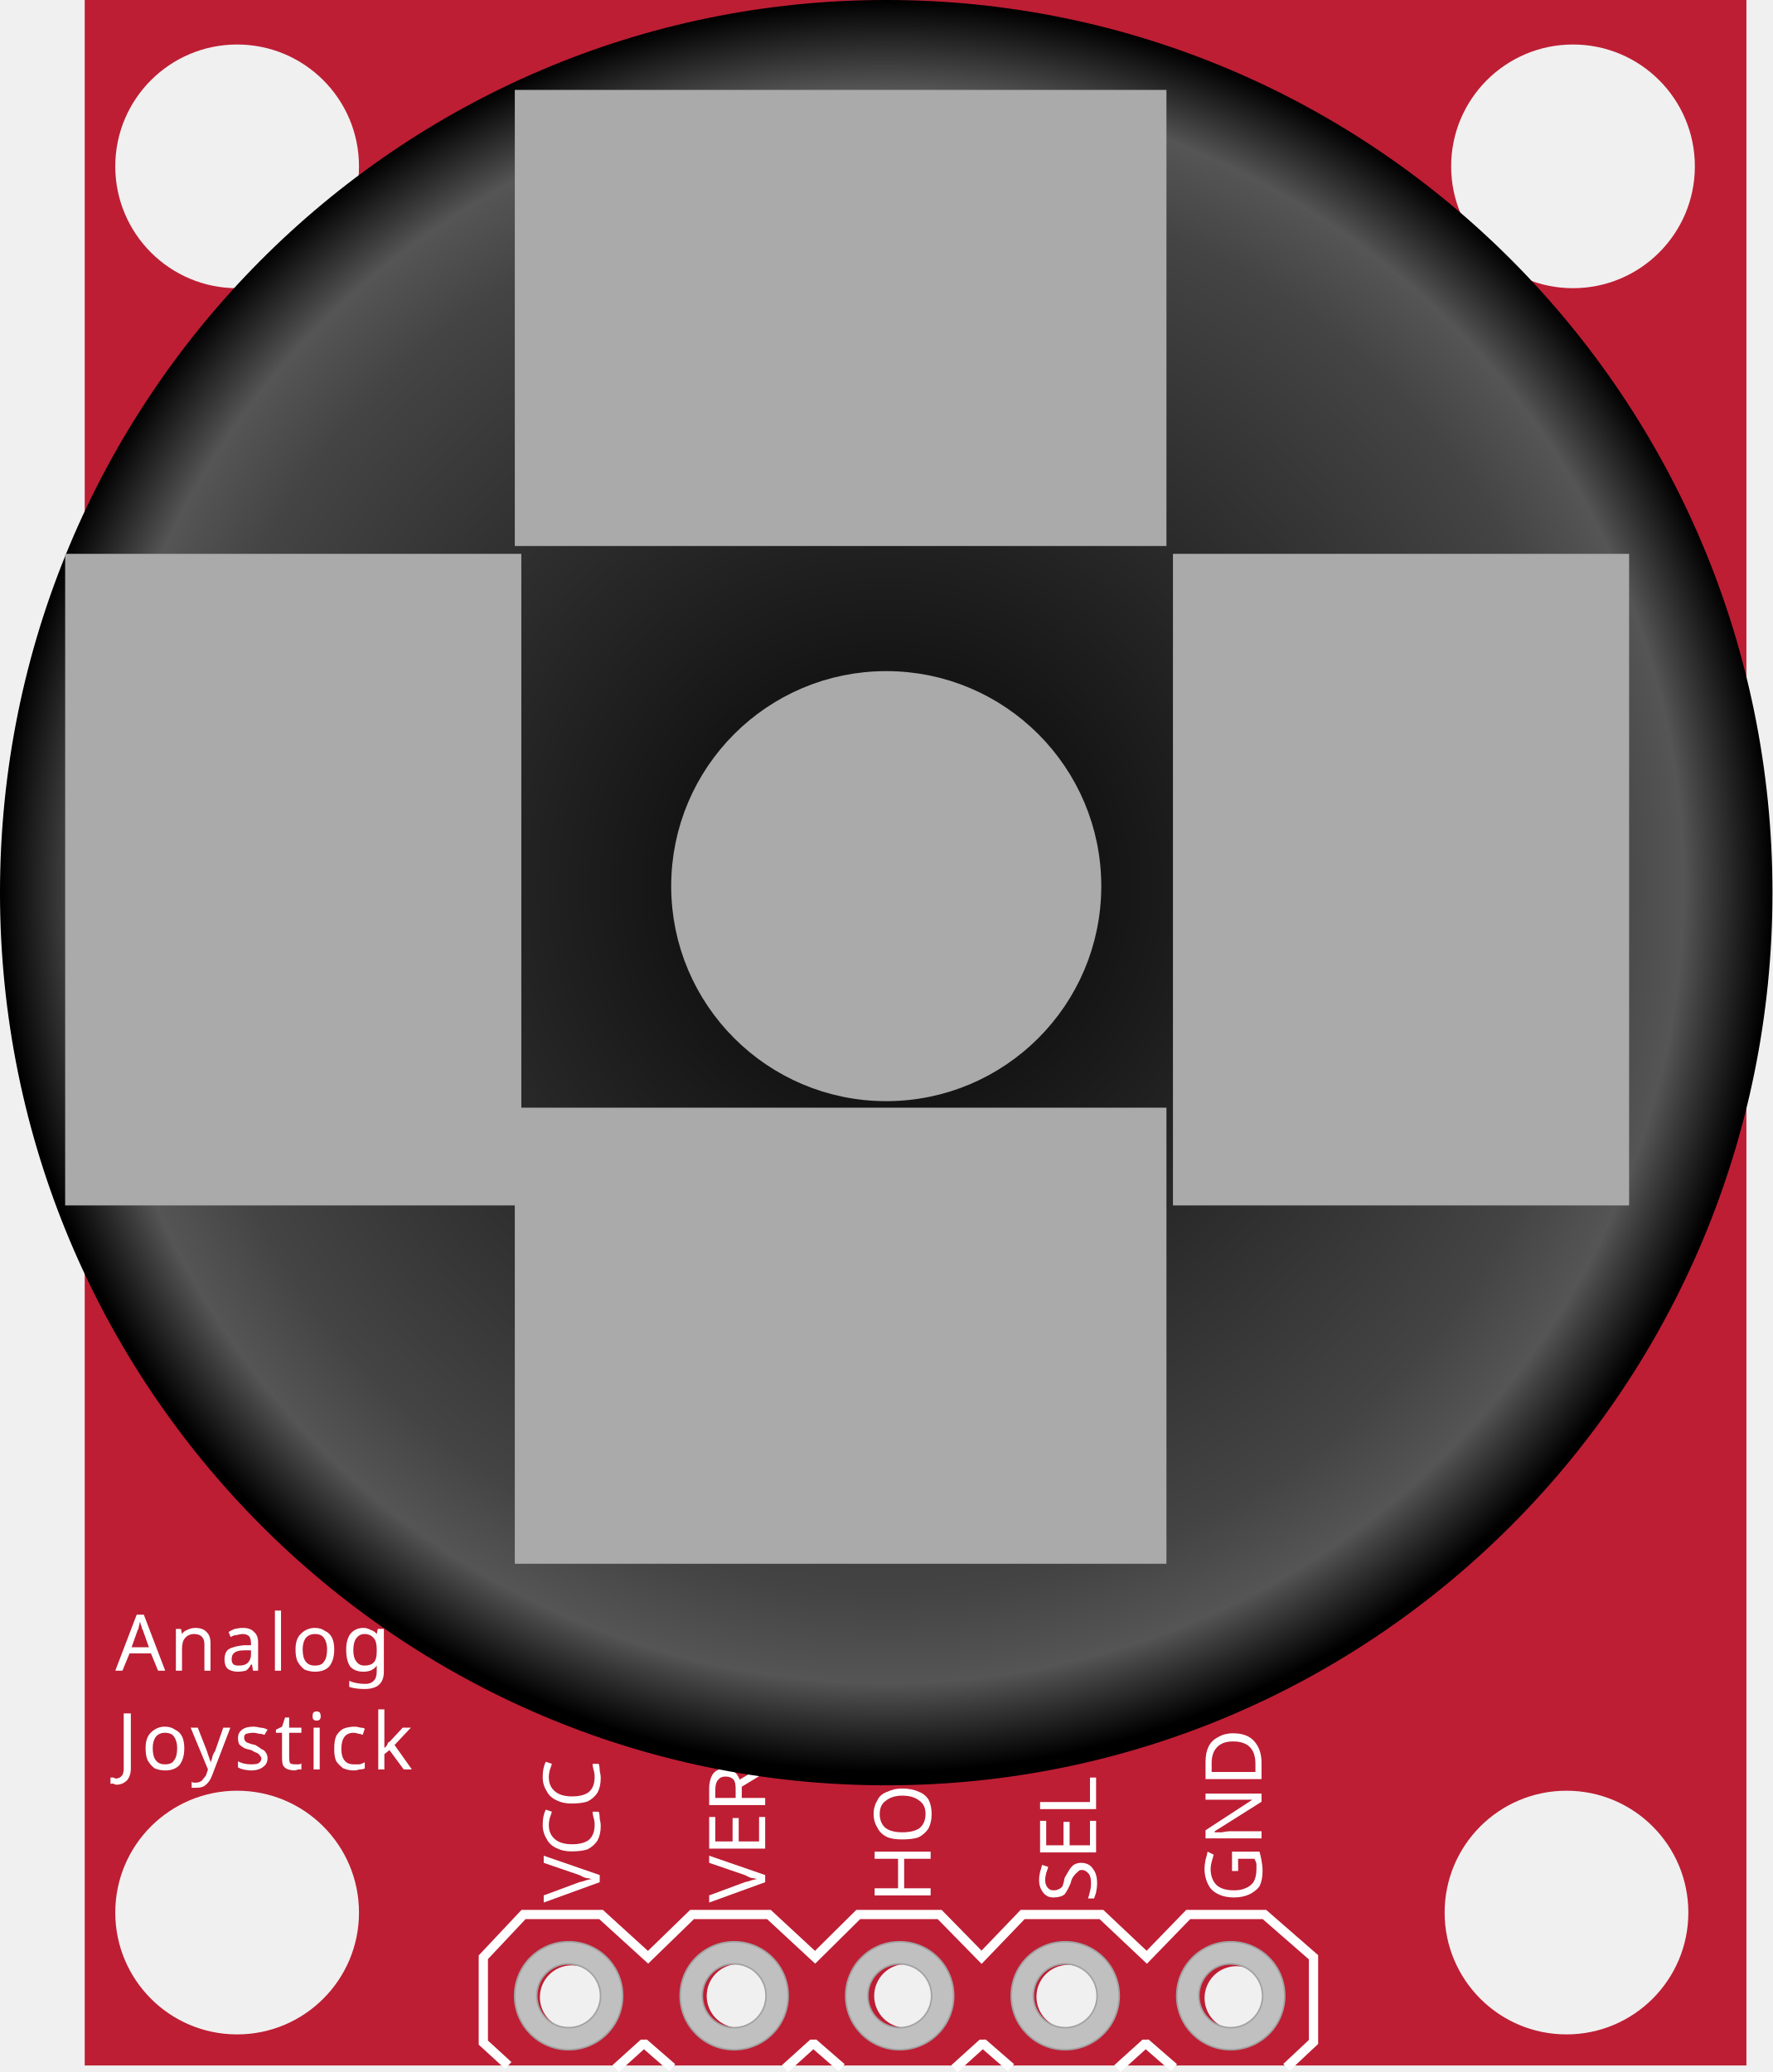
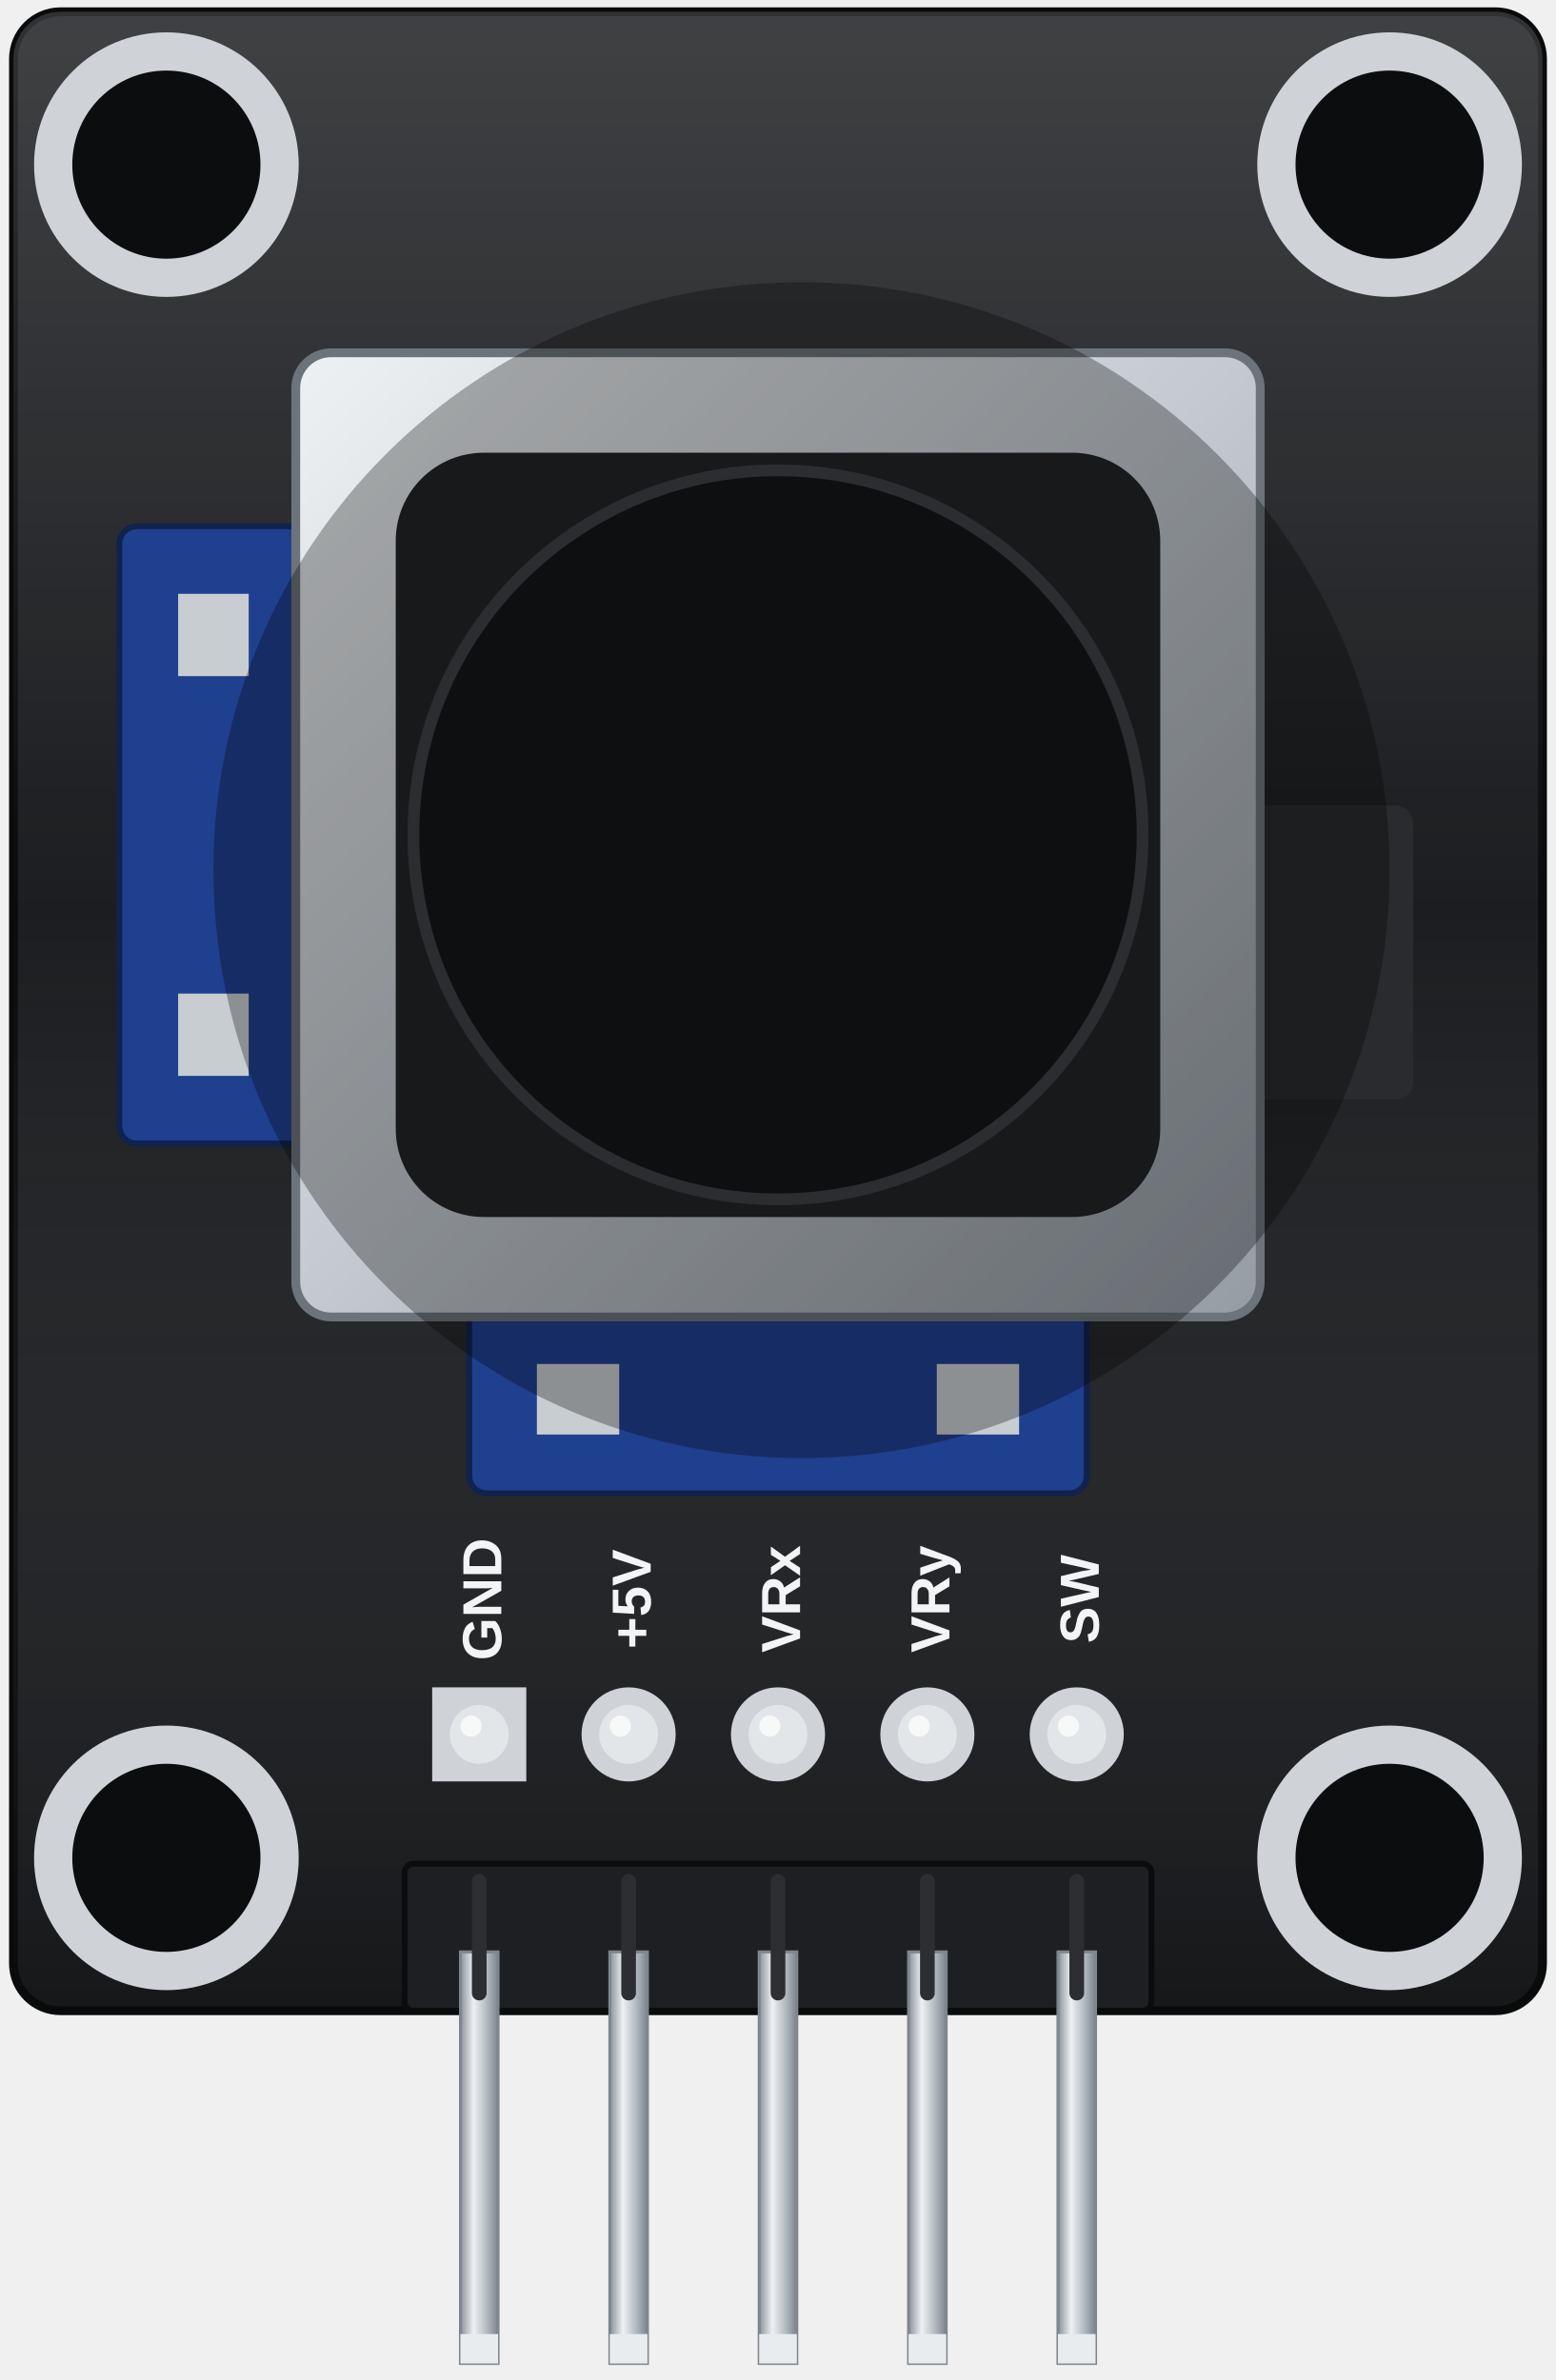
- <svg xmlns="http://www.w3.org/2000/svg" xmlns:xlink="http://www.w3.org/1999/xlink" width="27.2mm" height="31.8mm" viewBox="0 0 27.2 31.8">
+ <svg xmlns="http://www.w3.org/2000/svg" version="1.1" width="100px" height="153px" viewBox="0 0 100 153">
  <defs>
-     <filter id="noise" primitiveUnits="objectBoundingBox">
-       <feTurbulence baseFrequency="2 2" type="fractalNoise" />
-       <feColorMatrix values=".1 0 0 0 .1&#10;                      .1 0 0 0 .1&#10;                      .1 0 0 0 .1&#10;                      0 0 0 0 1" />
-       <feComposite in2="SourceGraphic" operator="lighter" />
-       <feComposite result="body" in2="SourceAlpha" operator="in" />
-     </filter>
-     <radialGradient id="g-knob" cx="13.6" cy="13.6" r="10.6" gradientUnits="userSpaceOnUse">
-       <stop offset="0" />
-       <stop offset="0.9" />
-       <stop stop-color="#777" offset="1" />
+     <linearGradient id="luz" x1="0" y1="0" x2="0" y2="1">
+       <stop offset="0" stop-color="#ffffff" stop-opacity="0.16" />
+       <stop offset="0.45" stop-color="#ffffff" stop-opacity="0" />
+       <stop offset="1" stop-color="#000000" stop-opacity="0.22" />
+     </linearGradient>
+     <linearGradient id="metal" x1="0" y1="0" x2="0" y2="1">
+       <stop offset="0" stop-color="#f4f6f8" />
+       <stop offset="0.5" stop-color="#b9bfc6" />
+       <stop offset="1" stop-color="#868d95" />
+     </linearGradient>
+     <linearGradient id="metal-h" x1="0" y1="0" x2="1" y2="0">
+       <stop offset="0" stop-color="#8a9199" />
+       <stop offset="0.35" stop-color="#eef1f4" />
+       <stop offset="0.7" stop-color="#b3b9c0" />
+       <stop offset="1" stop-color="#7c838b" />
+     </linearGradient>
+     <radialGradient id="lata" cx="0.4" cy="0.38" r="0.66">
+       <stop offset="0" stop-color="#f6f8fa" />
+       <stop offset="0.6" stop-color="#c3c9cf" />
+       <stop offset="1" stop-color="#8c939b" />
    </radialGradient>
-     <radialGradient id="g-knob-base" cx="13.6" cy="13.6" r="13.6" gradientUnits="userSpaceOnUse">
-       <stop offset="0" />
-       <stop stop-color="#444" offset=".8" />
-       <stop stop-color="#555" offset=".9" />
-       <stop offset="1" />
+     <linearGradient id="plastico" x1="0" y1="0" x2="0" y2="1">
+       <stop offset="0" stop-color="#3a3c40" />
+       <stop offset="1" stop-color="#16171a" />
+     </linearGradient>
+     <linearGradient id="ouro" x1="0" y1="0" x2="0" y2="1">
+       <stop offset="0" stop-color="#f4dc8c" />
+       <stop offset="1" stop-color="#b88a2c" />
+     </linearGradient>
+     <radialGradient id="cupula" cx="0.36" cy="0.3" r="0.78">
+       <stop offset="0" stop-color="#ffffff" stop-opacity="0.6" />
+       <stop offset="0.32" stop-color="#ffffff" stop-opacity="0.1" />
+       <stop offset="1" stop-color="#000000" stop-opacity="0.32" />
    </radialGradient>
-     <path id="pin" fill="silver" stroke="#a2a2a2" stroke-width=".024" d="M8.726 29.801a.828.828 0 00-.828.829.828.828 0 00.828.828.828.828 0 00.829-.828.828.828 0 00-.829-.829zm-.004.34a.49.49 0 01.004 0 .49.49 0 01.49.489.49.49 0 01-.49.49.49.49 0 01-.489-.49.49.49 0 01.485-.49z" />
+     <radialGradient id="borda-capa" cx="0.5" cy="0.5" r="0.5">
+       <stop offset="0.72" stop-color="#000000" stop-opacity="0" />
+       <stop offset="1" stop-color="#000000" stop-opacity="0.45" />
+     </radialGradient>
+     <linearGradient id="aco" x1="0" y1="0" x2="1" y2="1">
+       <stop offset="0" stop-color="#eef1f3" />
+       <stop offset="0.5" stop-color="#c3c9cf" />
+       <stop offset="1" stop-color="#959ca4" />
+     </linearGradient>
+     <radialGradient id="knob" cx="0.4" cy="0.35" r="0.7">
+       <stop offset="0" stop-color="#4a4d52" />
+       <stop offset="0.7" stop-color="#202124" />
+       <stop offset="1" stop-color="#0d0e10" />
+     </radialGradient>
+     <radialGradient id="cromo" cx="0.38" cy="0.32" r="0.8">
+       <stop offset="0" stop-color="#fbfcfd" />
+       <stop offset="0.45" stop-color="#c9ced4" />
+       <stop offset="0.8" stop-color="#8e959d" />
+       <stop offset="1" stop-color="#b7bdc3" />
+     </radialGradient>
  </defs>
-   <path d="M1.3 0v31.7h25.5V0zm2.33.683a1.87 1.87 0 01.009 0 1.87 1.87 0 011.87 1.87 1.87 1.87 0 01-1.87 1.87 1.87 1.87 0 01-1.87-1.87 1.87 1.87 0 011.87-1.87zm20.5 0a1.87 1.87 0 01.009 0 1.87 1.87 0 011.87 1.87 1.87 1.87 0 01-1.87 1.87 1.87 1.87 0 01-1.87-1.87 1.87 1.87 0 011.87-1.87zm-20.5 26.8a1.87 1.87 0 01.009 0 1.87 1.87 0 011.87 1.87 1.87 1.87 0 01-1.87 1.87 1.87 1.87 0 01-1.87-1.87 1.87 1.87 0 011.87-1.87zm20.4 0a1.87 1.87 0 01.009 0 1.87 1.87 0 011.87 1.87 1.87 1.87 0 01-1.87 1.87 1.87 1.87 0 01-1.87-1.87 1.87 1.87 0 011.87-1.87zm-12.7 2.66a.489.489 0 01.004 0 .489.489 0 01.489.489.489.489 0 01-.489.489.489.489 0 01-.489-.489.489.489 0 01.485-.489zm2.57 0a.489.489 0 01.004 0 .489.489 0 01.489.489.489.489 0 01-.489.489.489.489 0 01-.489-.489.489.489 0 01.485-.489zm2.49.013a.489.489 0 01.004 0 .489.489 0 01.489.489.489.489 0 01-.489.489.489.489 0 01-.489-.489.489.489 0 01.485-.489zm-7.62.007a.489.489 0 01.004 0 .489.489 0 01.489.489.489.489 0 01-.489.489.489.489 0 01-.489-.49.489.489 0 01.485-.488zm10.2.013a.489.489 0 01.004 0 .489.489 0 01.489.489.489.489 0 01-.489.489.489.489 0 01-.489-.49.489.489 0 01.485-.488z" fill="#bd1e34" />
-   <g fill="#fff" font-family="sans-serif" stroke-width=".03">
-     <text text-anchor="middle" font-size="1.2" letter-spacing=".053">
-       <tspan x="4.034" y="25.643">Analog</tspan>
-       <tspan x="4.061" y="27.159">Joystick</tspan>
-     </text>
-     <text transform="rotate(-90)" text-anchor="start" font-size="1.2">
-       <tspan x="-29.2" y="9.2">VCC</tspan>
-       <tspan x="-29.2" y="11.74">VERT</tspan>
-       <tspan x="-29.2" y="14.28">HORZ</tspan>
-       <tspan x="-29.2" y="16.82">SEL</tspan>
-       <tspan x="-29.2" y="19.36">GND</tspan>
-     </text>
-   </g>
-   <ellipse cx="13.6" cy="13.7" rx="13.6" ry="13.7" fill="url(#g-knob-base)" />
-   <path d="M48.2 65.5s.042.179-.093.204c-.094.017-.246-.077-.322-.17-.094-.115-.082-.205-.009-.285.11-.122.299-.075.299-.075s-.345-.303-.705-.054c-.32.22-.228.52.06.783.262.237.053.497-.21.463-.18-.023-.252-.167-.21-.256.038-.076.167-.122.167-.122s-.149-.06-.324.005c-.157.06-.286.19-.276.513v1.51s.162-.2.352-.403c.214-.229.311-.384.53-.366.415.026.714-.159.918-.454.391-.569.085-1.2-.178-1.29" fill="#fff" />
-   <g fill="none" stroke="#fff" stroke-width=".142">
-     <path d="M7.8 31.7l-.383-.351v-1.31l.617-.656h1.19l.721.656.675-.656h1.18l.708.656.662-.656h1.25l.643.656.63-.656h1.21l.695.656.636-.656h1.17l.753.656v1.3l-.416.39" />
-     <path d="M9.5 31.7l.381-.344.381.331M12.1 31.7l.381-.344.381.331M14.7 31.7l.381-.344.381.331M17.2 31.7l.381-.344.381.331" stroke-linecap="square" stroke-linejoin="bevel" />
-   </g>
-   <g class="controls" stroke-width="0.6" stroke-linejoin="bevel" fill="#aaa">
-     <rect class="region" y="8.5" x="1" height="10" width="7" />
-     <path d="m 7.022,11.459 -3.202,2.497 3.202,2.497" />
-     <rect class="region" y="1.38" x="7.9" height="7" width="10" />
-     <path d="m 16.615,7.095 -2.497,-3.202 -2.497,3.202" />
-     <rect class="region" y="8.5" x="18" height="10" width="7" />
-     <path d="m 19.980,16.101 3.202,-2.497 -3.202,-2.497" />
-     <rect class="region" y="17" x="7.9" height="7" width="10" />
-     <path d="m 11.620,20.112 2.497,3.202 2.497,-3.202" />
-     <circle cx="13.6" cy="13.6" r="3" stroke="#aaa" class="" />
-   </g>
-   <use xlink:href="#pin" x="0" />
-   <use xlink:href="#pin" x="2.54" />
-   <use xlink:href="#pin" x="5.08" />
-   <use xlink:href="#pin" x="7.62" />
-   <use xlink:href="#pin" x="10.16" />
+   <rect x="0.866" y="0.756" width="98.268" height="128.504" rx="3.024" fill="#1b1d20" stroke="#0a0b0c" stroke-width="0.567" />
+   <rect x="0.866" y="0.756" width="98.268" height="128.504" rx="3.024" fill="url(#luz)" />
+   <circle cx="10.693" cy="10.583" r="8.504" fill="#cfd3d8" />
+   <circle cx="10.693" cy="10.583" r="6.047" fill="#0c0d0f" />
+   <circle cx="10.693" cy="119.433" r="8.504" fill="#cfd3d8" />
+   <circle cx="10.693" cy="119.433" r="6.047" fill="#0c0d0f" />
+   <circle cx="89.307" cy="10.583" r="8.504" fill="#cfd3d8" />
+   <circle cx="89.307" cy="10.583" r="6.047" fill="#0c0d0f" />
+   <circle cx="89.307" cy="119.433" r="8.504" fill="#cfd3d8" />
+   <circle cx="89.307" cy="119.433" r="6.047" fill="#0c0d0f" />
+   <rect x="27.776" y="108.472" width="6.047" height="6.047" fill="#cfd3d8" />
+   <circle cx="30.8" cy="111.496" r="1.89" fill="#e3e6e9" />
+   <circle cx="30.271" cy="110.967" r="0.68" fill="#ffffff" fill-opacity="0.7" />
+   <text transform="translate(30.8 102.803) rotate(-90)" x="0" y="1.417" font-family="Arial" font-weight="bold" font-size="3.543" fill="#f2f4f6" text-anchor="middle">GND</text>
+   <circle cx="40.4" cy="111.496" r="3.024" fill="#cfd3d8" />
+   <circle cx="40.4" cy="111.496" r="1.89" fill="#e3e6e9" />
+   <circle cx="39.871" cy="110.967" r="0.68" fill="#ffffff" fill-opacity="0.7" />
+   <text transform="translate(40.4 102.803) rotate(-90)" x="0" y="1.417" font-family="Arial" font-weight="bold" font-size="3.543" fill="#f2f4f6" text-anchor="middle">+5V</text>
+   <circle cx="50" cy="111.496" r="3.024" fill="#cfd3d8" />
+   <circle cx="50" cy="111.496" r="1.89" fill="#e3e6e9" />
+   <circle cx="49.471" cy="110.967" r="0.68" fill="#ffffff" fill-opacity="0.7" />
+   <text transform="translate(50 102.803) rotate(-90)" x="0" y="1.417" font-family="Arial" font-weight="bold" font-size="3.543" fill="#f2f4f6" text-anchor="middle">VRx</text>
+   <circle cx="59.6" cy="111.496" r="3.024" fill="#cfd3d8" />
+   <circle cx="59.6" cy="111.496" r="1.89" fill="#e3e6e9" />
+   <circle cx="59.071" cy="110.967" r="0.68" fill="#ffffff" fill-opacity="0.7" />
+   <text transform="translate(59.6 102.803) rotate(-90)" x="0" y="1.417" font-family="Arial" font-weight="bold" font-size="3.543" fill="#f2f4f6" text-anchor="middle">VRy</text>
+   <circle cx="69.2" cy="111.496" r="3.024" fill="#cfd3d8" />
+   <circle cx="69.2" cy="111.496" r="1.89" fill="#e3e6e9" />
+   <circle cx="68.671" cy="110.967" r="0.68" fill="#ffffff" fill-opacity="0.7" />
+   <text transform="translate(69.2 102.803) rotate(-90)" x="0" y="1.417" font-family="Arial" font-weight="bold" font-size="3.543" fill="#f2f4f6" text-anchor="middle">SW</text>
+   <rect x="26" y="119.811" width="48" height="9.449" rx="0.567" fill="#1e1f22" stroke="#0b0c0d" stroke-width="0.378" />
+   <rect x="29.591" y="125.48" width="2.419" height="26.457" fill="url(#metal-h)" stroke="#80868d" stroke-width="0.189" />
+   <rect x="29.591" y="150.047" width="2.419" height="1.89" fill="#e9ecef" />
+   <path d="M30.8 120.945 L30.8 128.126" fill="none" stroke="#2c2e32" stroke-width="0.945" stroke-linecap="round" />
+   <rect x="39.191" y="125.48" width="2.419" height="26.457" fill="url(#metal-h)" stroke="#80868d" stroke-width="0.189" />
+   <rect x="39.191" y="150.047" width="2.419" height="1.89" fill="#e9ecef" />
+   <path d="M40.4 120.945 L40.4 128.126" fill="none" stroke="#2c2e32" stroke-width="0.945" stroke-linecap="round" />
+   <rect x="48.791" y="125.48" width="2.419" height="26.457" fill="url(#metal-h)" stroke="#80868d" stroke-width="0.189" />
+   <rect x="48.791" y="150.047" width="2.419" height="1.89" fill="#e9ecef" />
+   <path d="M50 120.945 L50 128.126" fill="none" stroke="#2c2e32" stroke-width="0.945" stroke-linecap="round" />
+   <rect x="58.391" y="125.48" width="2.419" height="26.457" fill="url(#metal-h)" stroke="#80868d" stroke-width="0.189" />
+   <rect x="58.391" y="150.047" width="2.419" height="1.89" fill="#e9ecef" />
+   <path d="M59.6 120.945 L59.6 128.126" fill="none" stroke="#2c2e32" stroke-width="0.945" stroke-linecap="round" />
+   <rect x="67.991" y="125.48" width="2.419" height="26.457" fill="url(#metal-h)" stroke="#80868d" stroke-width="0.189" />
+   <rect x="67.991" y="150.047" width="2.419" height="1.89" fill="#e9ecef" />
+   <path d="M69.2 120.945 L69.2 128.126" fill="none" stroke="#2c2e32" stroke-width="0.945" stroke-linecap="round" />
+   <rect x="7.669" y="33.827" width="12.094" height="39.685" rx="1.134" fill="#1f3f8f" stroke="#10224d" stroke-width="0.378" />
+   <rect x="30.157" y="83.906" width="39.685" height="12.094" rx="1.134" fill="#1f3f8f" stroke="#10224d" stroke-width="0.378" />
+   <rect x="11.449" y="38.173" width="4.535" height="5.291" fill="#c8cdd2" />
+   <rect x="34.504" y="87.685" width="5.291" height="4.535" fill="#c8cdd2" />
+   <rect x="11.449" y="63.874" width="4.535" height="5.291" fill="#c8cdd2" />
+   <rect x="60.205" y="87.685" width="5.291" height="4.535" fill="#c8cdd2" />
+   <rect x="80.236" y="51.78" width="10.583" height="18.898" rx="1.134" fill="#2a2b2e" />
+   <rect x="19.008" y="22.677" width="61.984" height="61.984" rx="2.268" fill="url(#aco)" stroke="#6c737b" stroke-width="0.567" />
+   <rect x="25.433" y="29.102" width="49.134" height="49.134" rx="5.669" fill="#222326" />
+   <circle cx="50" cy="53.669" r="23.433" fill="#141517" stroke="#3d4046" stroke-width="0.756" />
+   <circle cx="51.512" cy="55.937" r="37.795" fill="#000000" fill-opacity="0.3" />
</svg>
